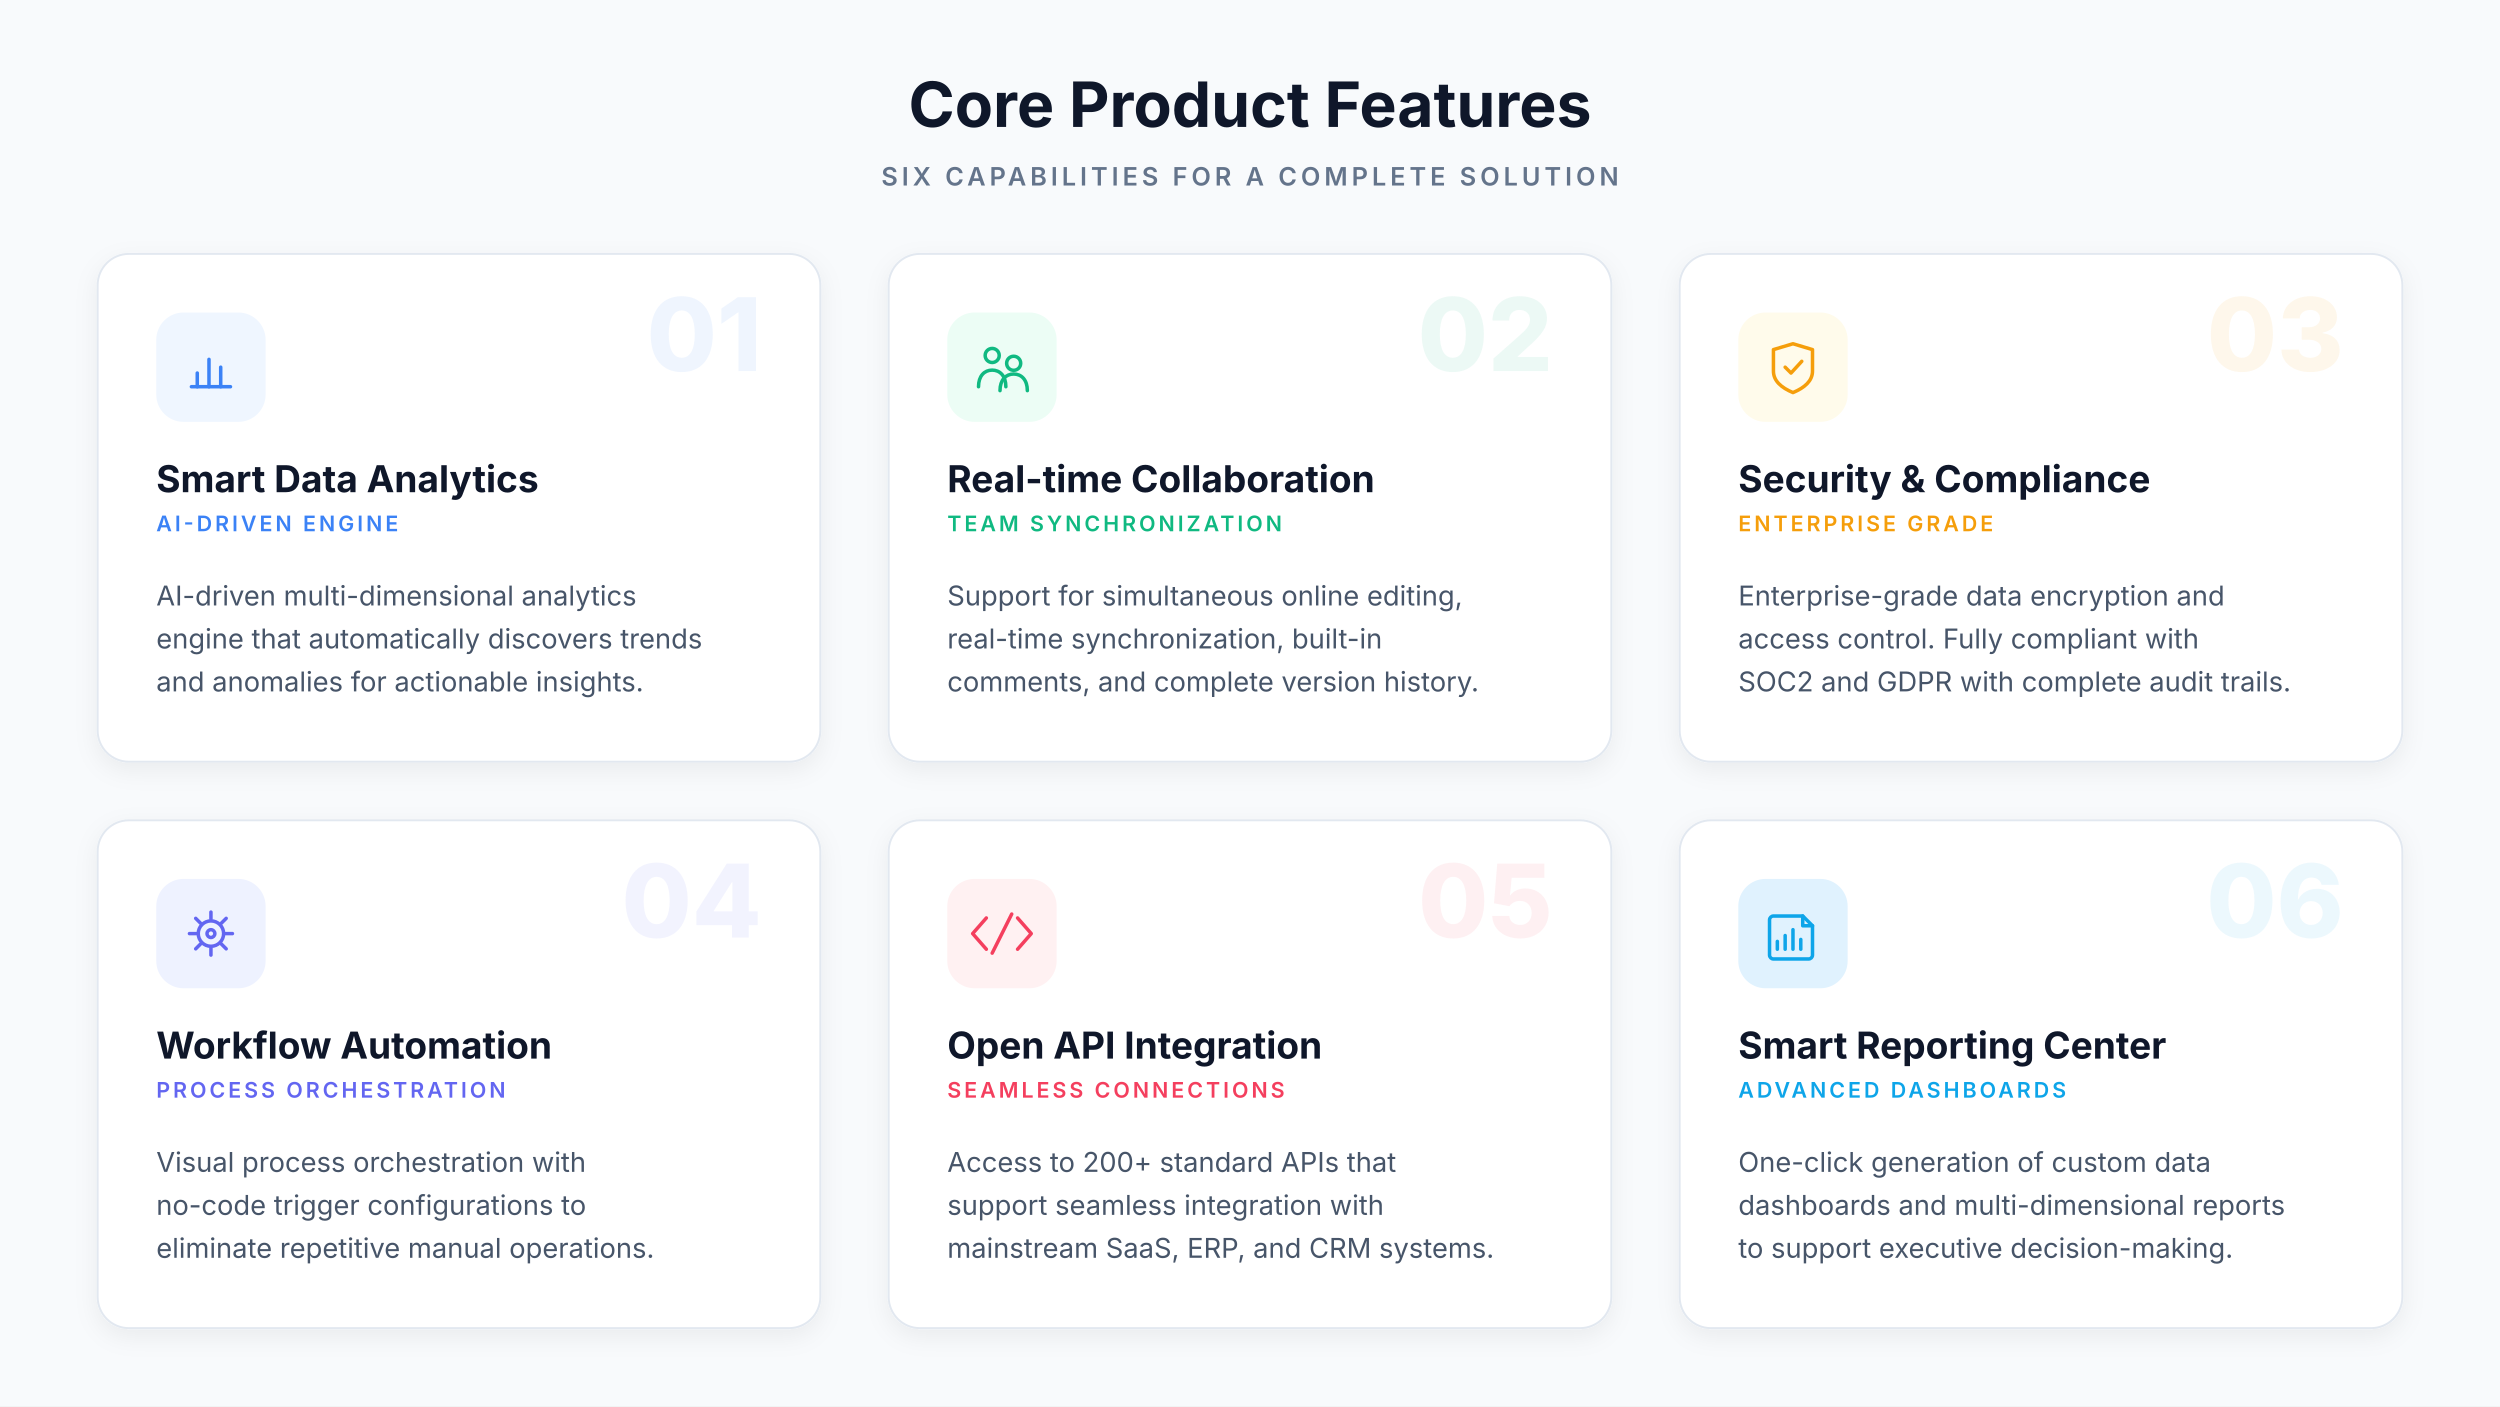
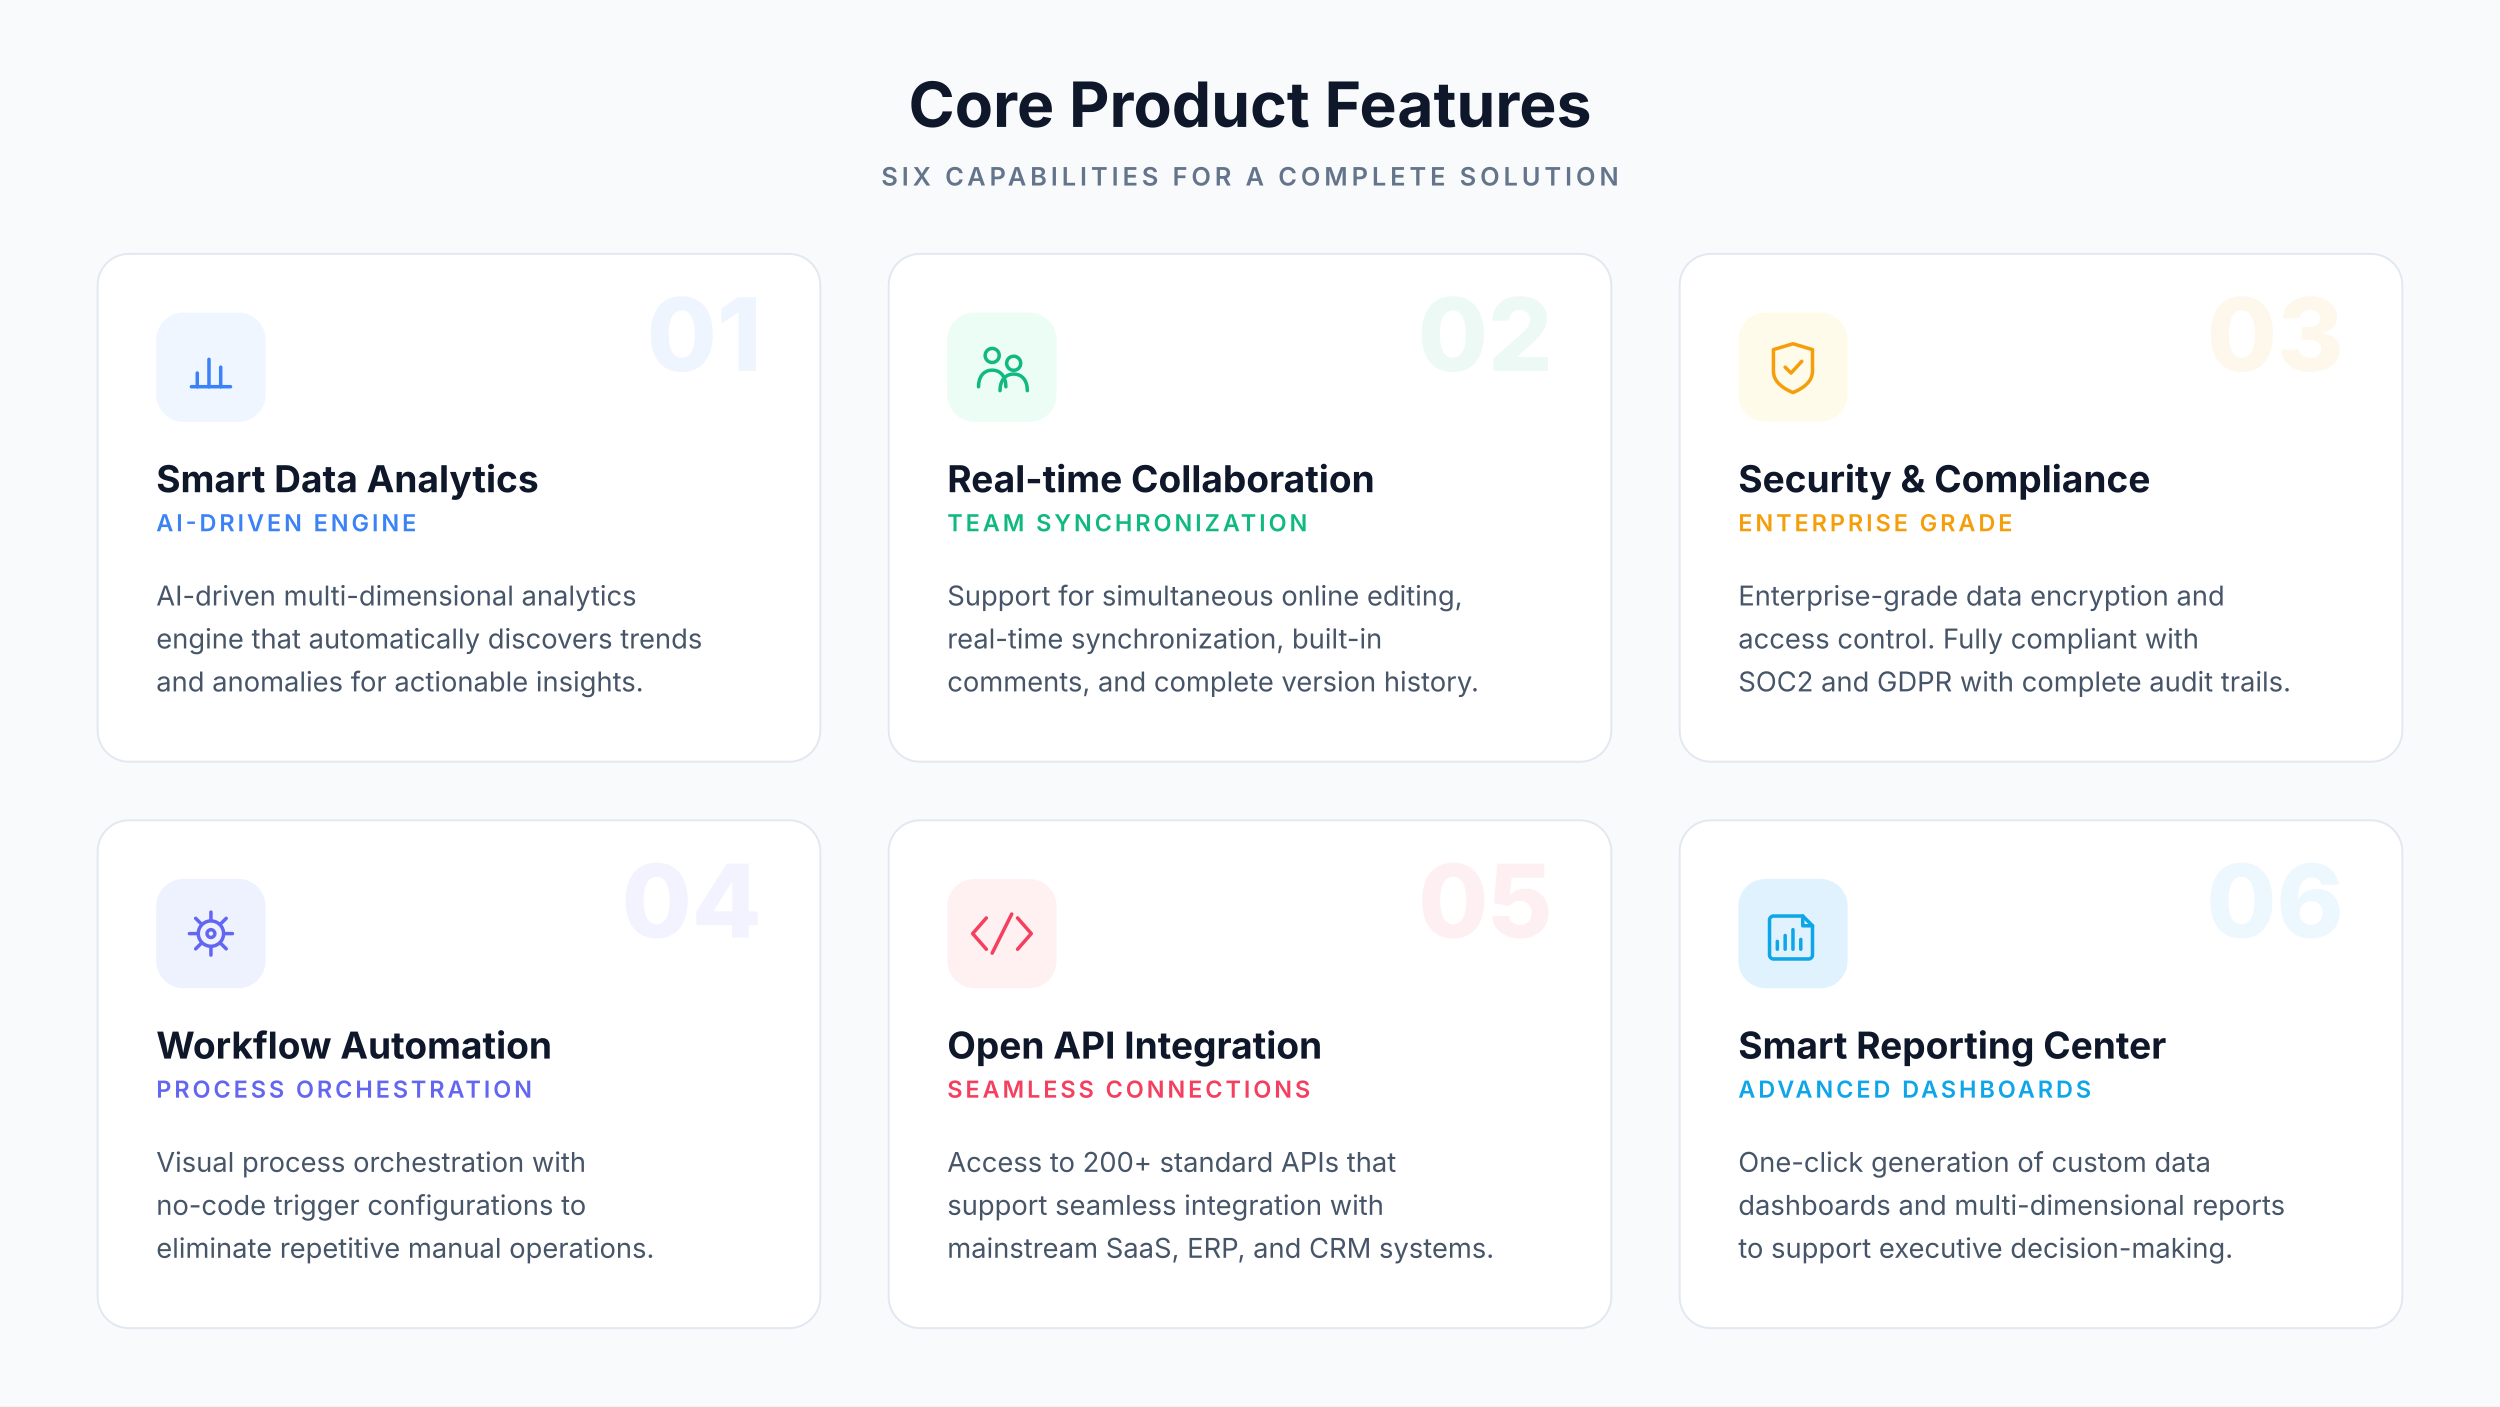
<svg xmlns="http://www.w3.org/2000/svg" viewBox="0 0 1280 720" width="1280" height="720">
-   <defs>
-     <filter id="cardShadow" x="-15%" y="-15%" width="130%" height="130%">
-       <feGaussianBlur in="SourceAlpha" stdDeviation="6" />
-       <feOffset dx="0" dy="4" result="offsetblur" />
-       <feFlood flood-color="#0F172A" flood-opacity="0.06" result="shadowColor" />
-       <feComposite in="shadowColor" in2="offsetblur" operator="in" result="shadow" />
-       <feMerge>
-         <feMergeNode in="shadow" />
-         <feMergeNode in="SourceGraphic" />
-       </feMerge>
-     </filter>
-   </defs>
  <rect width="1280" height="720" fill="#F8FAFC" />
  <text x="640" y="65" text-anchor="middle" font-family="-apple-system, BlinkMacSystemFont, 'Segoe UI', sans-serif" font-size="32" font-weight="700" fill="#0F172A">Core Product Features</text>
  <text x="640" y="95" text-anchor="middle" font-family="-apple-system, BlinkMacSystemFont, 'Segoe UI', sans-serif" font-size="13" font-weight="600" fill="#64748B" letter-spacing="2">SIX CAPABILITIES FOR A COMPLETE SOLUTION</text>
-   <g filter="url(#cardShadow)">
-     <rect x="50" y="130" width="370" height="260" rx="16" fill="#FFFFFF" stroke="#E2E8F0" stroke-width="1" />
+   <g id="feature-smart-analytics">
+     <g>
+       <rect x="50" y="130" width="370" height="260" rx="16" fill="#FFFFFF" stroke="#E2E8F0" stroke-width="1" />
+     </g>
+     <text x="390" y="190" text-anchor="end" font-family="-apple-system, BlinkMacSystemFont, 'Segoe UI', sans-serif" font-size="52" font-weight="800" fill="#3B82F6" fill-opacity="0.08">01</text>
+     <rect x="80" y="160" width="56" height="56" rx="14" fill="#EFF6FF" />
+     <g stroke="#3B82F6" stroke-width="1.8" fill="none" stroke-linecap="round" stroke-linejoin="round" transform="translate(108 188)">
+       <line x1="-10" y1="10" x2="10" y2="10" />
+       <line x1="-7" y1="10" x2="-7" y2="3" />
+       <line x1="-1" y1="10" x2="-1" y2="-4" />
+       <line x1="5" y1="10" x2="5" y2="0" />
+     </g>
+     <text x="80" y="252" font-family="-apple-system, BlinkMacSystemFont, 'Segoe UI', sans-serif" font-size="19" font-weight="700" fill="#0F172A">Smart Data Analytics</text>
+     <text x="80" y="272" font-family="-apple-system, BlinkMacSystemFont, 'Segoe UI', sans-serif" font-size="12" font-weight="600" fill="#3B82F6" letter-spacing="1.5">AI-DRIVEN ENGINE</text>
+     <text x="80" y="310" font-family="-apple-system, BlinkMacSystemFont, 'Segoe UI', sans-serif" font-size="14" fill="#475569">AI-driven multi-dimensional analytics</text>
+     <text x="80" y="332" font-family="-apple-system, BlinkMacSystemFont, 'Segoe UI', sans-serif" font-size="14" fill="#475569">engine that automatically discovers trends</text>
+     <text x="80" y="354" font-family="-apple-system, BlinkMacSystemFont, 'Segoe UI', sans-serif" font-size="14" fill="#475569">and anomalies for actionable insights.</text>
  </g>
-   <text x="390" y="190" text-anchor="end" font-family="-apple-system, BlinkMacSystemFont, 'Segoe UI', sans-serif" font-size="52" font-weight="800" fill="#3B82F6" fill-opacity="0.08">01</text>
-   <rect x="80" y="160" width="56" height="56" rx="14" fill="#EFF6FF" />
-   <g stroke="#3B82F6" stroke-width="1.8" fill="none" stroke-linecap="round" stroke-linejoin="round" transform="translate(108 188)">
-     <line x1="-10" y1="10" x2="10" y2="10" />
-     <line x1="-7" y1="10" x2="-7" y2="3" />
-     <line x1="-1" y1="10" x2="-1" y2="-4" />
-     <line x1="5" y1="10" x2="5" y2="0" />
+   <g id="feature-realtime-collaboration">
+     <g>
+       <rect x="455" y="130" width="370" height="260" rx="16" fill="#FFFFFF" stroke="#E2E8F0" stroke-width="1" />
+     </g>
+     <text x="795" y="190" text-anchor="end" font-family="-apple-system, BlinkMacSystemFont, 'Segoe UI', sans-serif" font-size="52" font-weight="800" fill="#10B981" fill-opacity="0.08">02</text>
+     <rect x="485" y="160" width="56" height="56" rx="14" fill="#ECFDF5" />
+     <g stroke="#10B981" stroke-width="1.8" fill="none" stroke-linecap="round" stroke-linejoin="round">
+       <circle cx="508" cy="182" r="3.6" />
+       <path d="M 501 198 C 501 192.5 504 189.5 508 189.5 C 512 189.5 515 192.5 515 198" />
+       <circle cx="519" cy="186" r="3.6" />
+       <path d="M 512 200 C 512 194.5 515 191.5 519 191.5 C 523 191.5 526 194.5 526 200" />
+     </g>
+     <text x="485" y="252" font-family="-apple-system, BlinkMacSystemFont, 'Segoe UI', sans-serif" font-size="19" font-weight="700" fill="#0F172A">Real-time Collaboration</text>
+     <text x="485" y="272" font-family="-apple-system, BlinkMacSystemFont, 'Segoe UI', sans-serif" font-size="12" font-weight="600" fill="#10B981" letter-spacing="1.5">TEAM SYNCHRONIZATION</text>
+     <text x="485" y="310" font-family="-apple-system, BlinkMacSystemFont, 'Segoe UI', sans-serif" font-size="14" fill="#475569">Support for simultaneous online editing,</text>
+     <text x="485" y="332" font-family="-apple-system, BlinkMacSystemFont, 'Segoe UI', sans-serif" font-size="14" fill="#475569">real-time synchronization, built-in</text>
+     <text x="485" y="354" font-family="-apple-system, BlinkMacSystemFont, 'Segoe UI', sans-serif" font-size="14" fill="#475569">comments, and complete version history.</text>
  </g>
-   <text x="80" y="252" font-family="-apple-system, BlinkMacSystemFont, 'Segoe UI', sans-serif" font-size="19" font-weight="700" fill="#0F172A">Smart Data Analytics</text>
-   <text x="80" y="272" font-family="-apple-system, BlinkMacSystemFont, 'Segoe UI', sans-serif" font-size="11" font-weight="600" fill="#3B82F6" letter-spacing="1.5">AI-DRIVEN ENGINE</text>
-   <text x="80" y="310" font-family="-apple-system, BlinkMacSystemFont, 'Segoe UI', sans-serif" font-size="14" fill="#475569">AI-driven multi-dimensional analytics</text>
-   <text x="80" y="332" font-family="-apple-system, BlinkMacSystemFont, 'Segoe UI', sans-serif" font-size="14" fill="#475569">engine that automatically discovers trends</text>
-   <text x="80" y="354" font-family="-apple-system, BlinkMacSystemFont, 'Segoe UI', sans-serif" font-size="14" fill="#475569">and anomalies for actionable insights.</text>
-   <g filter="url(#cardShadow)">
-     <rect x="455" y="130" width="370" height="260" rx="16" fill="#FFFFFF" stroke="#E2E8F0" stroke-width="1" />
+   <g id="feature-security-compliance">
+     <g>
+       <rect x="860" y="130" width="370" height="260" rx="16" fill="#FFFFFF" stroke="#E2E8F0" stroke-width="1" />
+     </g>
+     <text x="1200" y="190" text-anchor="end" font-family="-apple-system, BlinkMacSystemFont, 'Segoe UI', sans-serif" font-size="52" font-weight="800" fill="#F59E0B" fill-opacity="0.08">03</text>
+     <rect x="890" y="160" width="56" height="56" rx="14" fill="#FFFBEB" />
+     <g stroke="#F59E0B" stroke-width="1.8" fill="none" stroke-linecap="round" stroke-linejoin="round">
+       <path d="M 918 176 L 928 179 V 190 C 928 195 924 198.5 918 201 C 912 198.5 908 195 908 190 V 179 Z" />
+       <path d="M 914 188 L 917 191 L 922.5 185" />
+     </g>
+     <text x="890" y="252" font-family="-apple-system, BlinkMacSystemFont, 'Segoe UI', sans-serif" font-size="19" font-weight="700" fill="#0F172A">Security &amp; Compliance</text>
+     <text x="890" y="272" font-family="-apple-system, BlinkMacSystemFont, 'Segoe UI', sans-serif" font-size="12" font-weight="600" fill="#F59E0B" letter-spacing="1.5">ENTERPRISE GRADE</text>
+     <text x="890" y="310" font-family="-apple-system, BlinkMacSystemFont, 'Segoe UI', sans-serif" font-size="14" fill="#475569">Enterprise-grade data encryption and</text>
+     <text x="890" y="332" font-family="-apple-system, BlinkMacSystemFont, 'Segoe UI', sans-serif" font-size="14" fill="#475569">access control. Fully compliant with</text>
+     <text x="890" y="354" font-family="-apple-system, BlinkMacSystemFont, 'Segoe UI', sans-serif" font-size="14" fill="#475569">SOC2 and GDPR with complete audit trails.</text>
  </g>
-   <text x="795" y="190" text-anchor="end" font-family="-apple-system, BlinkMacSystemFont, 'Segoe UI', sans-serif" font-size="52" font-weight="800" fill="#10B981" fill-opacity="0.08">02</text>
-   <rect x="485" y="160" width="56" height="56" rx="14" fill="#ECFDF5" />
-   <g stroke="#10B981" stroke-width="1.8" fill="none" stroke-linecap="round" stroke-linejoin="round">
-     <circle cx="508" cy="182" r="3.6" />
-     <path d="M 501 198 C 501 192.5 504 189.5 508 189.5 C 512 189.5 515 192.5 515 198" />
-     <circle cx="519" cy="186" r="3.6" />
-     <path d="M 512 200 C 512 194.5 515 191.5 519 191.5 C 523 191.5 526 194.5 526 200" />
+   <g id="feature-workflow-automation">
+     <g>
+       <rect x="50" y="420" width="370" height="260" rx="16" fill="#FFFFFF" stroke="#E2E8F0" stroke-width="1" />
+     </g>
+     <text x="390" y="480" text-anchor="end" font-family="-apple-system, BlinkMacSystemFont, 'Segoe UI', sans-serif" font-size="52" font-weight="800" fill="#6366F1" fill-opacity="0.08">04</text>
+     <rect x="80" y="450" width="56" height="56" rx="14" fill="#EEF2FF" />
+     <g stroke="#6366F1" stroke-width="1.8" fill="none" stroke-linecap="round" stroke-linejoin="round">
+       <circle cx="108" cy="478" r="6.5" />
+       <circle cx="108" cy="478" r="2" />
+       <line x1="108" y1="467" x2="108" y2="470.5" />
+       <line x1="108" y1="485.5" x2="108" y2="489" />
+       <line x1="97" y1="478" x2="100.5" y2="478" />
+       <line x1="115.5" y1="478" x2="119" y2="478" />
+       <line x1="100.2" y1="470.2" x2="102.7" y2="472.7" />
+       <line x1="113.3" y1="483.3" x2="115.8" y2="485.8" />
+       <line x1="100.2" y1="485.8" x2="102.7" y2="483.3" />
+       <line x1="113.3" y1="472.7" x2="115.8" y2="470.2" />
+     </g>
+     <text x="80" y="542" font-family="-apple-system, BlinkMacSystemFont, 'Segoe UI', sans-serif" font-size="19" font-weight="700" fill="#0F172A">Workflow Automation</text>
+     <text x="80" y="562" font-family="-apple-system, BlinkMacSystemFont, 'Segoe UI', sans-serif" font-size="12" font-weight="600" fill="#6366F1" letter-spacing="1.5">PROCESS ORCHESTRATION</text>
+     <text x="80" y="600" font-family="-apple-system, BlinkMacSystemFont, 'Segoe UI', sans-serif" font-size="14" fill="#475569">Visual process orchestration with</text>
+     <text x="80" y="622" font-family="-apple-system, BlinkMacSystemFont, 'Segoe UI', sans-serif" font-size="14" fill="#475569">no-code trigger configurations to</text>
+     <text x="80" y="644" font-family="-apple-system, BlinkMacSystemFont, 'Segoe UI', sans-serif" font-size="14" fill="#475569">eliminate repetitive manual operations.</text>
  </g>
-   <text x="485" y="252" font-family="-apple-system, BlinkMacSystemFont, 'Segoe UI', sans-serif" font-size="19" font-weight="700" fill="#0F172A">Real-time Collaboration</text>
-   <text x="485" y="272" font-family="-apple-system, BlinkMacSystemFont, 'Segoe UI', sans-serif" font-size="11" font-weight="600" fill="#10B981" letter-spacing="1.5">TEAM SYNCHRONIZATION</text>
-   <text x="485" y="310" font-family="-apple-system, BlinkMacSystemFont, 'Segoe UI', sans-serif" font-size="14" fill="#475569">Support for simultaneous online editing,</text>
-   <text x="485" y="332" font-family="-apple-system, BlinkMacSystemFont, 'Segoe UI', sans-serif" font-size="14" fill="#475569">real-time synchronization, built-in</text>
-   <text x="485" y="354" font-family="-apple-system, BlinkMacSystemFont, 'Segoe UI', sans-serif" font-size="14" fill="#475569">comments, and complete version history.</text>
-   <g filter="url(#cardShadow)">
-     <rect x="860" y="130" width="370" height="260" rx="16" fill="#FFFFFF" stroke="#E2E8F0" stroke-width="1" />
+   <g id="feature-open-api">
+     <g>
+       <rect x="455" y="420" width="370" height="260" rx="16" fill="#FFFFFF" stroke="#E2E8F0" stroke-width="1" />
+     </g>
+     <text x="795" y="480" text-anchor="end" font-family="-apple-system, BlinkMacSystemFont, 'Segoe UI', sans-serif" font-size="52" font-weight="800" fill="#F43F5E" fill-opacity="0.08">05</text>
+     <rect x="485" y="450" width="56" height="56" rx="14" fill="#FFF1F2" />
+     <g stroke="#F43F5E" stroke-width="1.8" fill="none" stroke-linecap="round" stroke-linejoin="round">
+       <polyline points="505,470 498,478 505,486" />
+       <polyline points="521,470 528,478 521,486" />
+       <line x1="518" y1="468" x2="508" y2="488" />
+     </g>
+     <text x="485" y="542" font-family="-apple-system, BlinkMacSystemFont, 'Segoe UI', sans-serif" font-size="19" font-weight="700" fill="#0F172A">Open API Integration</text>
+     <text x="485" y="562" font-family="-apple-system, BlinkMacSystemFont, 'Segoe UI', sans-serif" font-size="12" font-weight="600" fill="#F43F5E" letter-spacing="1.5">SEAMLESS CONNECTIONS</text>
+     <text x="485" y="600" font-family="-apple-system, BlinkMacSystemFont, 'Segoe UI', sans-serif" font-size="14" fill="#475569">Access to 200+ standard APIs that</text>
+     <text x="485" y="622" font-family="-apple-system, BlinkMacSystemFont, 'Segoe UI', sans-serif" font-size="14" fill="#475569">support seamless integration with</text>
+     <text x="485" y="644" font-family="-apple-system, BlinkMacSystemFont, 'Segoe UI', sans-serif" font-size="14" fill="#475569">mainstream SaaS, ERP, and CRM systems.</text>
  </g>
-   <text x="1200" y="190" text-anchor="end" font-family="-apple-system, BlinkMacSystemFont, 'Segoe UI', sans-serif" font-size="52" font-weight="800" fill="#F59E0B" fill-opacity="0.08">03</text>
-   <rect x="890" y="160" width="56" height="56" rx="14" fill="#FFFBEB" />
-   <g stroke="#F59E0B" stroke-width="1.8" fill="none" stroke-linecap="round" stroke-linejoin="round">
-     <path d="M 918 176 L 928 179 V 190 C 928 195 924 198.5 918 201 C 912 198.5 908 195 908 190 V 179 Z" />
-     <path d="M 914 188 L 917 191 L 922.5 185" />
+   <g id="feature-reporting-center">
+     <g>
+       <rect x="860" y="420" width="370" height="260" rx="16" fill="#FFFFFF" stroke="#E2E8F0" stroke-width="1" />
+     </g>
+     <text x="1200" y="480" text-anchor="end" font-family="-apple-system, BlinkMacSystemFont, 'Segoe UI', sans-serif" font-size="52" font-weight="800" fill="#0EA5E9" fill-opacity="0.08">06</text>
+     <rect x="890" y="450" width="56" height="56" rx="14" fill="#E0F2FE" />
+     <g stroke="#0EA5E9" stroke-width="1.8" fill="none" stroke-linecap="round" stroke-linejoin="round">
+       <path d="M 908 469 H 923 L 928 474 V 489 C 928 490.1 927.1 491 926 491 H 908 C 906.9 491 906 490.1 906 489 V 471 C 906 469.9 906.9 469 908 469 Z" />
+       <path d="M 923 469 V 474 H 928" />
+       <line x1="910" y1="486" x2="910" y2="482" />
+       <line x1="914" y1="486" x2="914" y2="479" />
+       <line x1="918" y1="486" x2="918" y2="476" />
+       <line x1="922" y1="486" x2="922" y2="481" />
+     </g>
+     <text x="890" y="542" font-family="-apple-system, BlinkMacSystemFont, 'Segoe UI', sans-serif" font-size="19" font-weight="700" fill="#0F172A">Smart Reporting Center</text>
+     <text x="890" y="562" font-family="-apple-system, BlinkMacSystemFont, 'Segoe UI', sans-serif" font-size="12" font-weight="600" fill="#0EA5E9" letter-spacing="1.5">ADVANCED DASHBOARDS</text>
+     <text x="890" y="600" font-family="-apple-system, BlinkMacSystemFont, 'Segoe UI', sans-serif" font-size="14" fill="#475569">One-click generation of custom data</text>
+     <text x="890" y="622" font-family="-apple-system, BlinkMacSystemFont, 'Segoe UI', sans-serif" font-size="14" fill="#475569">dashboards and multi-dimensional reports</text>
+     <text x="890" y="644" font-family="-apple-system, BlinkMacSystemFont, 'Segoe UI', sans-serif" font-size="14" fill="#475569">to support executive decision-making.</text>
  </g>
-   <text x="890" y="252" font-family="-apple-system, BlinkMacSystemFont, 'Segoe UI', sans-serif" font-size="19" font-weight="700" fill="#0F172A">Security &amp; Compliance</text>
-   <text x="890" y="272" font-family="-apple-system, BlinkMacSystemFont, 'Segoe UI', sans-serif" font-size="11" font-weight="600" fill="#F59E0B" letter-spacing="1.5">ENTERPRISE GRADE</text>
-   <text x="890" y="310" font-family="-apple-system, BlinkMacSystemFont, 'Segoe UI', sans-serif" font-size="14" fill="#475569">Enterprise-grade data encryption and</text>
-   <text x="890" y="332" font-family="-apple-system, BlinkMacSystemFont, 'Segoe UI', sans-serif" font-size="14" fill="#475569">access control. Fully compliant with</text>
-   <text x="890" y="354" font-family="-apple-system, BlinkMacSystemFont, 'Segoe UI', sans-serif" font-size="14" fill="#475569">SOC2 and GDPR with complete audit trails.</text>
-   <g filter="url(#cardShadow)">
-     <rect x="50" y="420" width="370" height="260" rx="16" fill="#FFFFFF" stroke="#E2E8F0" stroke-width="1" />
-   </g>
-   <text x="390" y="480" text-anchor="end" font-family="-apple-system, BlinkMacSystemFont, 'Segoe UI', sans-serif" font-size="52" font-weight="800" fill="#6366F1" fill-opacity="0.08">04</text>
-   <rect x="80" y="450" width="56" height="56" rx="14" fill="#EEF2FF" />
-   <g stroke="#6366F1" stroke-width="1.8" fill="none" stroke-linecap="round" stroke-linejoin="round">
-     <circle cx="108" cy="478" r="6.5" />
-     <circle cx="108" cy="478" r="2" />
-     <line x1="108" y1="467" x2="108" y2="470.5" />
-     <line x1="108" y1="485.5" x2="108" y2="489" />
-     <line x1="97" y1="478" x2="100.5" y2="478" />
-     <line x1="115.5" y1="478" x2="119" y2="478" />
-     <line x1="100.2" y1="470.2" x2="102.7" y2="472.7" />
-     <line x1="113.3" y1="483.3" x2="115.8" y2="485.8" />
-     <line x1="100.2" y1="485.8" x2="102.7" y2="483.3" />
-     <line x1="113.3" y1="472.7" x2="115.8" y2="470.2" />
-   </g>
-   <text x="80" y="542" font-family="-apple-system, BlinkMacSystemFont, 'Segoe UI', sans-serif" font-size="19" font-weight="700" fill="#0F172A">Workflow Automation</text>
-   <text x="80" y="562" font-family="-apple-system, BlinkMacSystemFont, 'Segoe UI', sans-serif" font-size="11" font-weight="600" fill="#6366F1" letter-spacing="1.5">PROCESS ORCHESTRATION</text>
-   <text x="80" y="600" font-family="-apple-system, BlinkMacSystemFont, 'Segoe UI', sans-serif" font-size="14" fill="#475569">Visual process orchestration with</text>
-   <text x="80" y="622" font-family="-apple-system, BlinkMacSystemFont, 'Segoe UI', sans-serif" font-size="14" fill="#475569">no-code trigger configurations to</text>
-   <text x="80" y="644" font-family="-apple-system, BlinkMacSystemFont, 'Segoe UI', sans-serif" font-size="14" fill="#475569">eliminate repetitive manual operations.</text>
-   <g filter="url(#cardShadow)">
-     <rect x="455" y="420" width="370" height="260" rx="16" fill="#FFFFFF" stroke="#E2E8F0" stroke-width="1" />
-   </g>
-   <text x="795" y="480" text-anchor="end" font-family="-apple-system, BlinkMacSystemFont, 'Segoe UI', sans-serif" font-size="52" font-weight="800" fill="#F43F5E" fill-opacity="0.08">05</text>
-   <rect x="485" y="450" width="56" height="56" rx="14" fill="#FFF1F2" />
-   <g stroke="#F43F5E" stroke-width="1.8" fill="none" stroke-linecap="round" stroke-linejoin="round">
-     <polyline points="505,470 498,478 505,486" />
-     <polyline points="521,470 528,478 521,486" />
-     <line x1="518" y1="468" x2="508" y2="488" />
-   </g>
-   <text x="485" y="542" font-family="-apple-system, BlinkMacSystemFont, 'Segoe UI', sans-serif" font-size="19" font-weight="700" fill="#0F172A">Open API Integration</text>
-   <text x="485" y="562" font-family="-apple-system, BlinkMacSystemFont, 'Segoe UI', sans-serif" font-size="11" font-weight="600" fill="#F43F5E" letter-spacing="1.5">SEAMLESS CONNECTIONS</text>
-   <text x="485" y="600" font-family="-apple-system, BlinkMacSystemFont, 'Segoe UI', sans-serif" font-size="14" fill="#475569">Access to 200+ standard APIs that</text>
-   <text x="485" y="622" font-family="-apple-system, BlinkMacSystemFont, 'Segoe UI', sans-serif" font-size="14" fill="#475569">support seamless integration with</text>
-   <text x="485" y="644" font-family="-apple-system, BlinkMacSystemFont, 'Segoe UI', sans-serif" font-size="14" fill="#475569">mainstream SaaS, ERP, and CRM systems.</text>
-   <g filter="url(#cardShadow)">
-     <rect x="860" y="420" width="370" height="260" rx="16" fill="#FFFFFF" stroke="#E2E8F0" stroke-width="1" />
-   </g>
-   <text x="1200" y="480" text-anchor="end" font-family="-apple-system, BlinkMacSystemFont, 'Segoe UI', sans-serif" font-size="52" font-weight="800" fill="#0EA5E9" fill-opacity="0.08">06</text>
-   <rect x="890" y="450" width="56" height="56" rx="14" fill="#E0F2FE" />
-   <g stroke="#0EA5E9" stroke-width="1.8" fill="none" stroke-linecap="round" stroke-linejoin="round">
-     <path d="M 908 469 H 923 L 928 474 V 489 C 928 490.1 927.1 491 926 491 H 908 C 906.9 491 906 490.1 906 489 V 471 C 906 469.9 906.9 469 908 469 Z" />
-     <path d="M 923 469 V 474 H 928" />
-     <line x1="910" y1="486" x2="910" y2="482" />
-     <line x1="914" y1="486" x2="914" y2="479" />
-     <line x1="918" y1="486" x2="918" y2="476" />
-     <line x1="922" y1="486" x2="922" y2="481" />
-   </g>
-   <text x="890" y="542" font-family="-apple-system, BlinkMacSystemFont, 'Segoe UI', sans-serif" font-size="19" font-weight="700" fill="#0F172A">Smart Reporting Center</text>
-   <text x="890" y="562" font-family="-apple-system, BlinkMacSystemFont, 'Segoe UI', sans-serif" font-size="11" font-weight="600" fill="#0EA5E9" letter-spacing="1.5">ADVANCED DASHBOARDS</text>
-   <text x="890" y="600" font-family="-apple-system, BlinkMacSystemFont, 'Segoe UI', sans-serif" font-size="14" fill="#475569">One-click generation of custom data</text>
-   <text x="890" y="622" font-family="-apple-system, BlinkMacSystemFont, 'Segoe UI', sans-serif" font-size="14" fill="#475569">dashboards and multi-dimensional reports</text>
-   <text x="890" y="644" font-family="-apple-system, BlinkMacSystemFont, 'Segoe UI', sans-serif" font-size="14" fill="#475569">to support executive decision-making.</text>
</svg>
